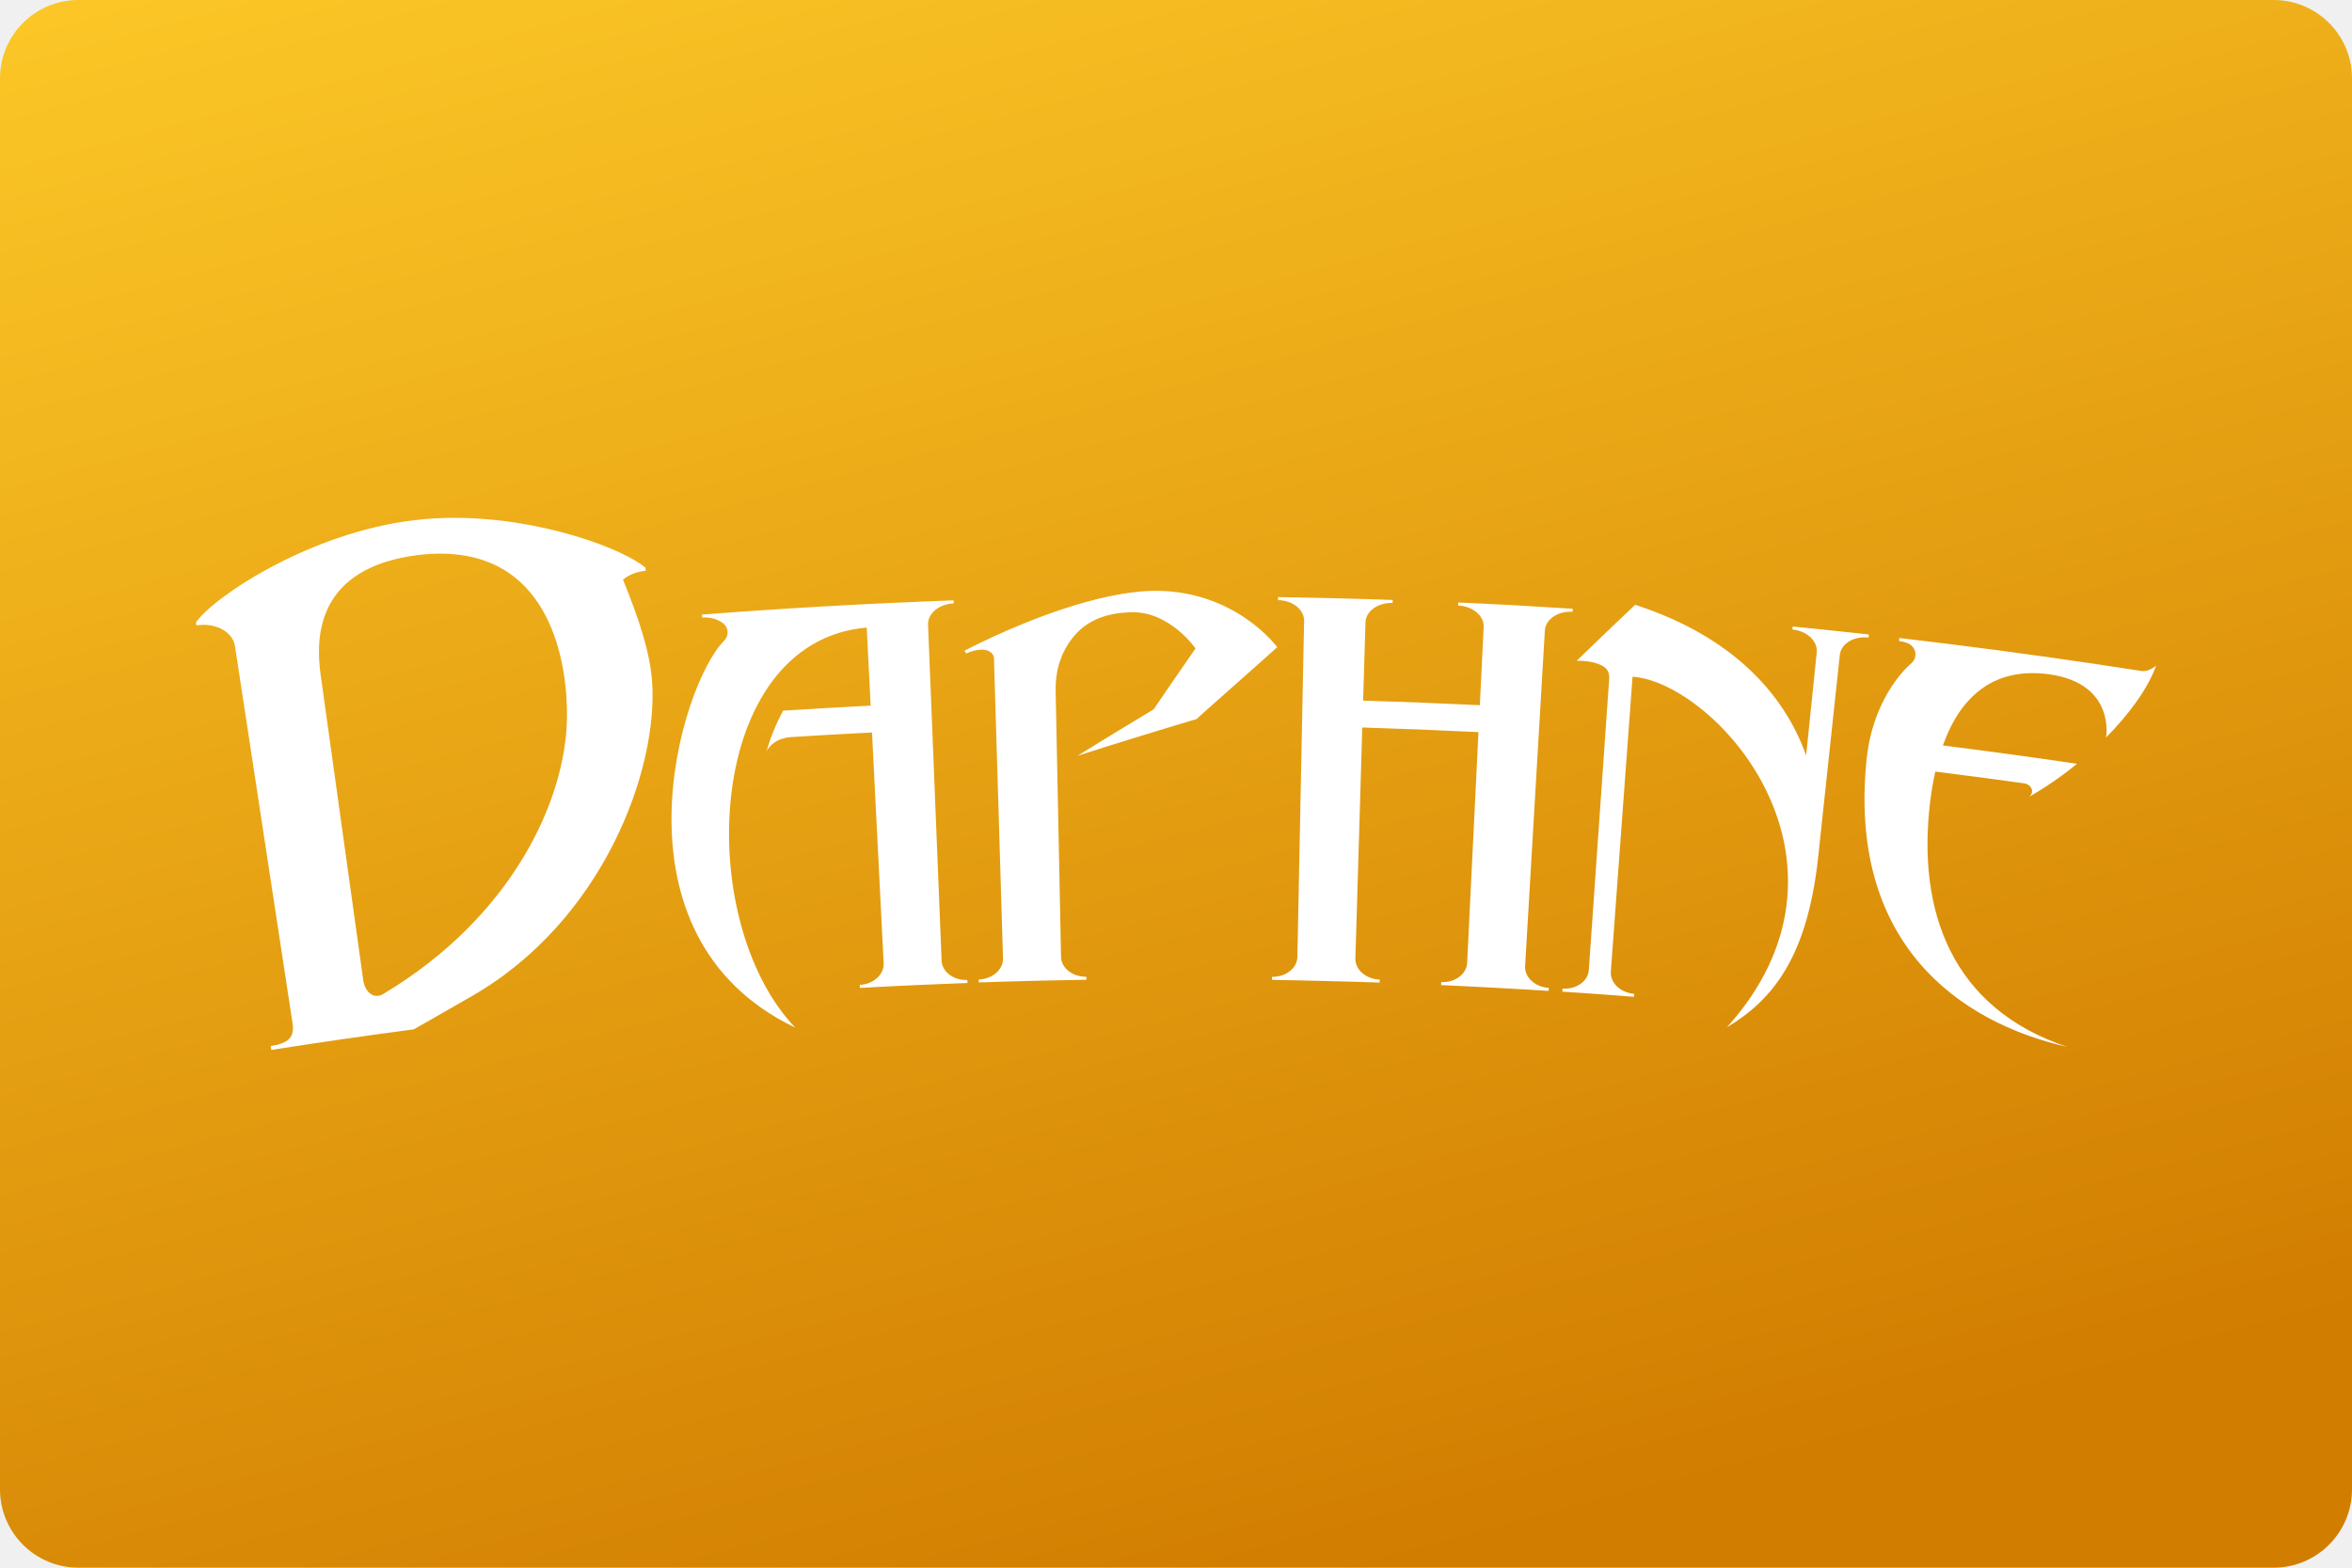
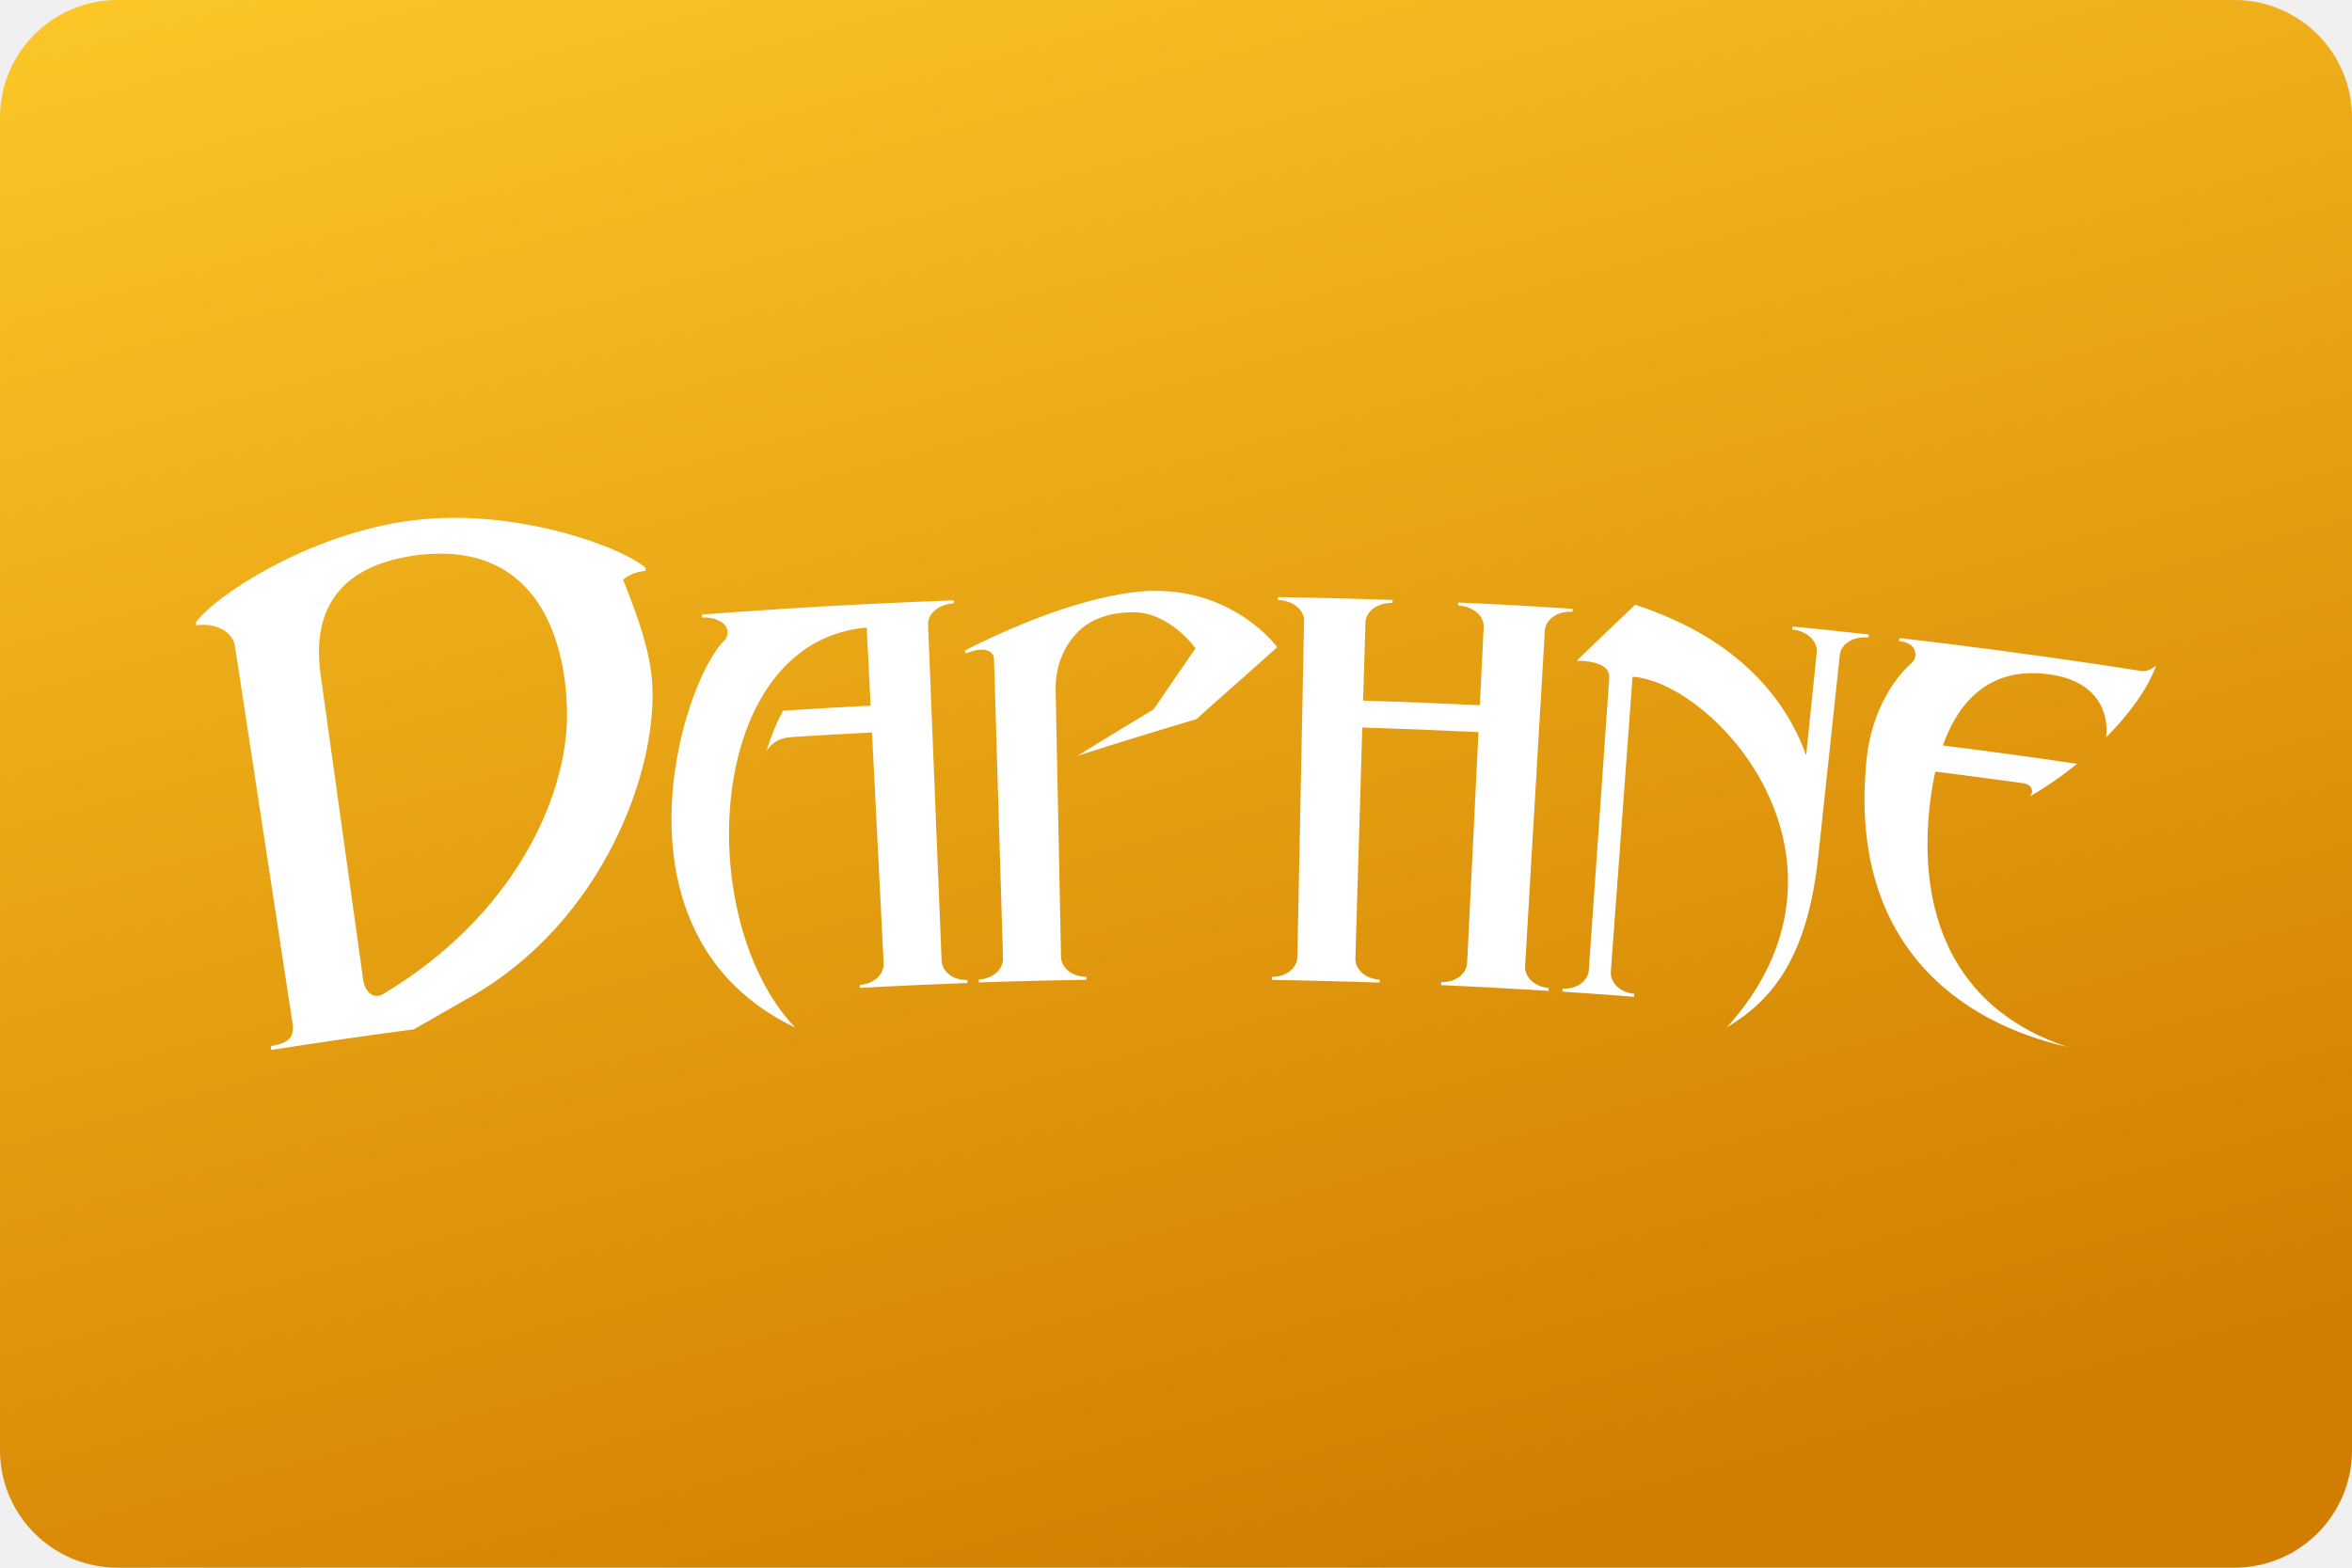
<svg xmlns="http://www.w3.org/2000/svg" width="480" height="320" version="1.1" viewBox="0 0 480 320" xml:space="preserve">
  <defs>
    <linearGradient id="a" x1="10.58" x2="39" y1="-11.18" y2="94.87" gradientTransform="scale(3.78)" gradientUnits="userSpaceOnUse">
      <stop stop-color="#ffcd2a" offset="0" />
      <stop stop-color="#d17d00" offset="1" />
    </linearGradient>
  </defs>
-   <rect width="480" height="320" ry="16" fill="url(#a)" />
+   <rect width="480" height="320" ry="24" fill="url(#a)" />
  <path d="m92.39 105.7c-2.594 0.013-5.21 0.163-7.816 0.478-21.2 2.49-40.9 15.56-44.58 20.87 0.031 0.198 0.062 0.406 0.094 0.604 3.887-0.615 7.409 1.292 7.867 4.23 3.918 25.64 7.835 51.3 11.74 76.94 0.448 2.959-0.813 4.126-4.449 4.699 0.042 0.261 0.083 0.52 0.125 0.791 9.68-1.521 19.36-2.916 29.06-4.197 0 0 4.627-2.606 11.96-6.836 26.59-15.32 38.03-46.09 36.68-64.29-0.469-5.939-2.593-12.46-5.928-20.67 1.177-0.979 2.803-1.656 4.637-1.812-0.01-0.208-0.032-0.407-0.053-0.615-4.157-3.674-21.18-10.28-39.34-10.19zm-2.25 7.314c22.47 0.187 25.73 22.7 25.57 33.58-0.25 16.53-10.96 40.41-37.48 56.29-2.094 1.25-3.783-0.593-4.096-2.781-1.876-13.45-8.689-62.3-8.689-62.3-1.115-7.919-0.802-21.93 19.94-24.52 1.673-0.196 3.256-0.284 4.754-0.272zm145.6 7.586c-5.772 0.021-12.63 1.656-18.93 3.75-10.79 3.574-19.97 8.482-19.97 8.482 0.115 0.188 0.219 0.376 0.334 0.553 3.866-1.678 5.636-0.325 5.678 1.02 0.615 20.4 1.229 40.82 1.844 61.22 0.062 2.292-2.156 4.209-4.959 4.303 0.01 0.208 0.011 0.407 0.021 0.615 1.698-0.062 3.386-0.116 5.084-0.168 3.928-0.115 7.857-0.218 11.79-0.291 1.698-0.031 3.386-0.062 5.084-0.094 0-0.208-0.01-0.407-0.01-0.615-2.803 0.042-5.116-1.76-5.168-4.053-0.365-18.19-0.741-36.39-1.105-54.58-0.021-4.668 1.521-8.461 4.168-11.36 2.647-2.886 6.514-4.367 11.56-4.408 7.679-0.052 12.83 7.389 12.82 7.389-2.876 4.137-5.721 8.283-8.545 12.43-5.22 3.126-10.39 6.294-15.54 9.482 8.044-2.574 16.15-5.075 24.29-7.492-0.052-0.031 15.68-13.91 16.47-14.68 0.042 0.042-8.379-11.55-24.9-11.5zm25.08 1.281c0 0.208-0.01 0.407-0.01 0.615 2.99 0.042 5.376 1.948 5.334 4.24-0.459 22.87-0.916 45.74-1.375 68.61-0.052 2.292-2.365 4.094-5.168 4.053 0 0.208-0.01 0.407-0.01 0.615 1.698 0.031 3.386 0.052 5.084 0.094 3.928 0.083 7.857 0.176 11.79 0.291 1.698 0.052 3.386 0.105 5.084 0.168 0.01-0.208 0.011-0.407 0.021-0.615-2.803-0.094-5.022-2.021-4.959-4.303 0.469-15.71 0.937-31.44 1.406-47.15 7.908 0.24 15.81 0.554 23.71 0.94-0.771 15.7-1.541 31.41-2.312 47.12-0.115 2.292-2.48 4.031-5.283 3.906-0.01 0.208-0.021 0.407-0.031 0.615 1.698 0.073 3.386 0.157 5.084 0.24 3.928 0.188 7.858 0.406 11.78 0.635 1.688 0.104 3.386 0.198 5.074 0.312 0.01-0.208 0.02-0.405 0.041-0.613-2.803-0.177-4.969-2.167-4.834-4.449 1.344-22.84 2.687-45.67 4.031-68.51 0.135-2.282 2.658-4.002 5.648-3.814 0.01-0.208 0.02-0.405 0.041-0.613-1.803-0.115-3.606-0.219-5.408-0.334-4.178-0.271-8.367-0.501-12.54-0.699-1.803-0.083-3.606-0.177-5.408-0.25-0.01 0.208-0.021 0.407-0.031 0.615 2.99 0.136 5.326 2.104 5.211 4.396-0.261 5.314-0.521 10.63-0.781 15.95-7.94-0.386-15.87-0.698-23.82-0.938 0.156-5.324 0.324-10.64 0.48-15.96 0.062-2.292 2.541-4.075 5.531-3.971 0.01-0.208 0.011-0.405 0.021-0.613-1.803-0.062-3.605-0.115-5.418-0.178-4.189-0.125-8.378-0.229-12.56-0.312-1.803-0.031-3.615-0.073-5.418-0.094zm-66.21 0.666c-4.345 0.156-8.69 0.335-13.04 0.543-1.636 0.073-3.284 0.145-4.92 0.229-11.13 0.563-22.26 1.271-33.38 2.125 0.01 0.198 0.033 0.407 0.043 0.615 1.709-0.136 3.271 0.366 4.334 1.23 1.084 0.896 1.126 2.48 0.146 3.49-8.846 8.732-24.65 60.26 14.5 78.98-21-21.96-18.55-78.81 14.59-81.66 0.261 5.116 0.511 10.22 0.771 15.34 0.01 0.198 0.021 0.396 0.031 0.594-5.96 0.302-11.91 0.646-17.86 1.031-1.417 2.584-2.554 5.407-3.43 8.377 0 0 1.106-2.73 5.117-2.99 5.481-0.354 10.96-0.667 16.45-0.938 0.792 15.7 1.583 31.4 2.375 47.12 0.115 2.292-2.074 4.252-4.877 4.408 0.01 0.208 0.021 0.407 0.031 0.615 1.688-0.094 3.386-0.178 5.074-0.272 3.928-0.198 7.857-0.375 11.79-0.531 1.698-0.073 3.386-0.137 5.084-0.199-0.01-0.208-0.009-0.405-0.02-0.613-2.803 0.104-5.158-1.657-5.252-3.949-0.636-15.71-1.271-31.43-1.906-47.14-0.073-1.823-0.146-3.657-0.219-5.48-0.219-5.314-0.428-10.64-0.646-15.95-0.094-2.282 2.25-4.241 5.24-4.355-0.01-0.208-0.009-0.407-0.02-0.615zm139.1 0.896c-0.031-0.021-11.96 11.41-11.93 11.43 1.823-0.021 3.334 0.219 4.543 0.709 1.771 0.667 2.168 1.677 2.074 3.084-1.386 19.78-2.763 39.56-4.148 59.34-0.156 2.282-2.562 3.981-5.365 3.793-0.01 0.208-0.031 0.407-0.041 0.615 1.688 0.115 3.386 0.229 5.074 0.344 1.49 0.104 2.979 0.208 4.469 0.322 1.688 0.125 3.386 0.251 5.074 0.387 0.021-0.198 0.032-0.407 0.053-0.606-2.803-0.219-4.938-2.24-4.771-4.521 1.48-20.07 2.959-40.15 4.428-60.21 8.513 0.573 21.27 10.28 27.61 23.92 6.439 13.65 6.493 31.22-8.355 47.65 9.367-5.595 16.43-14.34 18.63-34.75 1.469-13.76 2.938-27.52 4.418-41.28 0.24-2.271 2.854-3.867 5.834-3.533 0.052-0.219 0.073-0.427 0.094-0.625-1.792-0.198-3.594-0.396-5.396-0.584-1.584-0.167-3.168-0.333-4.752-0.5-1.803-0.188-3.596-0.364-5.398-0.541-0.021 0.198-0.042 0.406-0.062 0.604 2.98 0.292 5.2 2.386 4.971 4.668-0.719 7.002-1.447 14.02-2.166 21.02-4.512-12.63-15.19-24.34-34.89-30.73zm53.92 6.793c-0.021 0.198-0.051 0.407-0.072 0.606 0.594 0.073 1.167 0.208 1.688 0.416 1.803 0.698 2.231 2.908 0.824 4.127-3.022 2.626-7.961 9.148-9.086 19.18-4.074 37.95 18.86 54.13 40.9 59.13-23.72-7.929-30.67-27.91-27.97-50.08 0.261-2.115 0.615-4.156 1.053-6.115 6.012 0.75 12.02 1.541 18.03 2.385 1.74 0.24 2.282 1.939 1.021 2.814 3.334-1.886 6.7-4.209 9.867-6.793-9.117-1.344-18.24-2.596-27.38-3.742 3.47-9.753 10.21-16.14 21.81-14.51 13.48 1.938 11.5 12.89 11.5 12.88 4.72-4.772 8.502-9.941 10.21-14.65 0 0-1.531 1.303-2.938 1.084-13.09-2.042-26.19-3.876-39.31-5.512-1.709-0.208-3.406-0.417-5.115-0.625-1.678-0.198-3.346-0.398-5.023-0.596z" fill="#fff" />
</svg>
